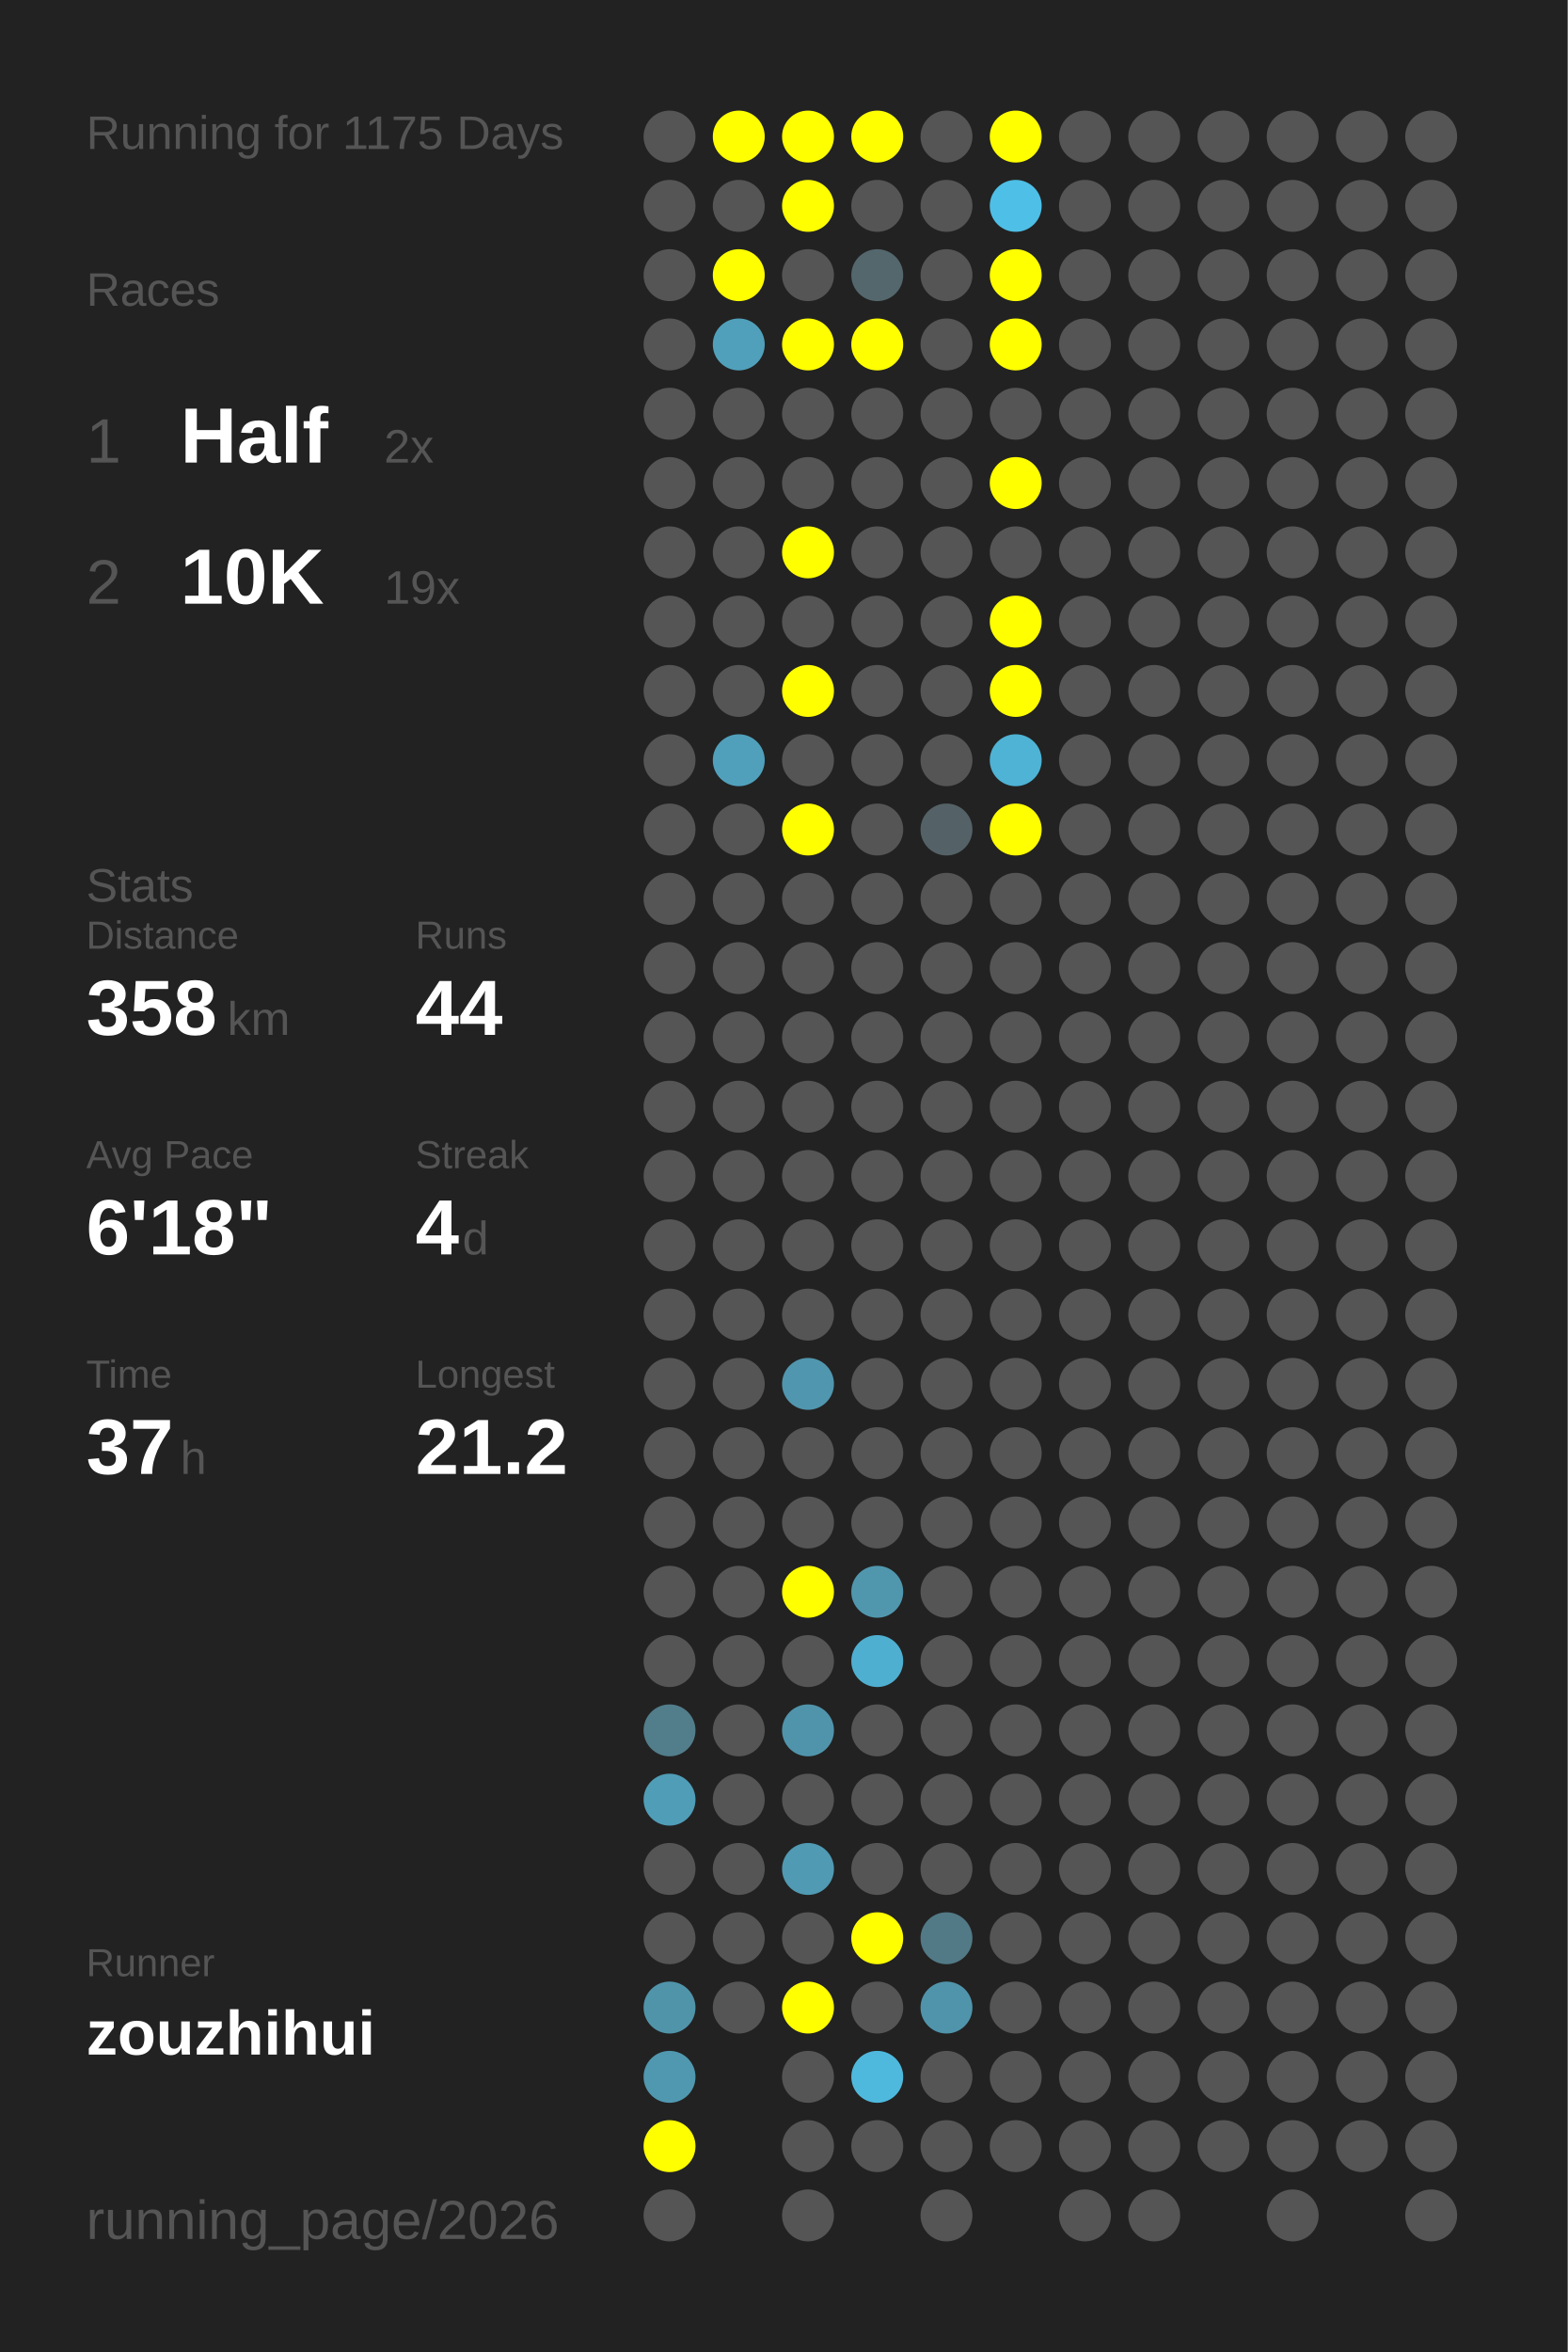
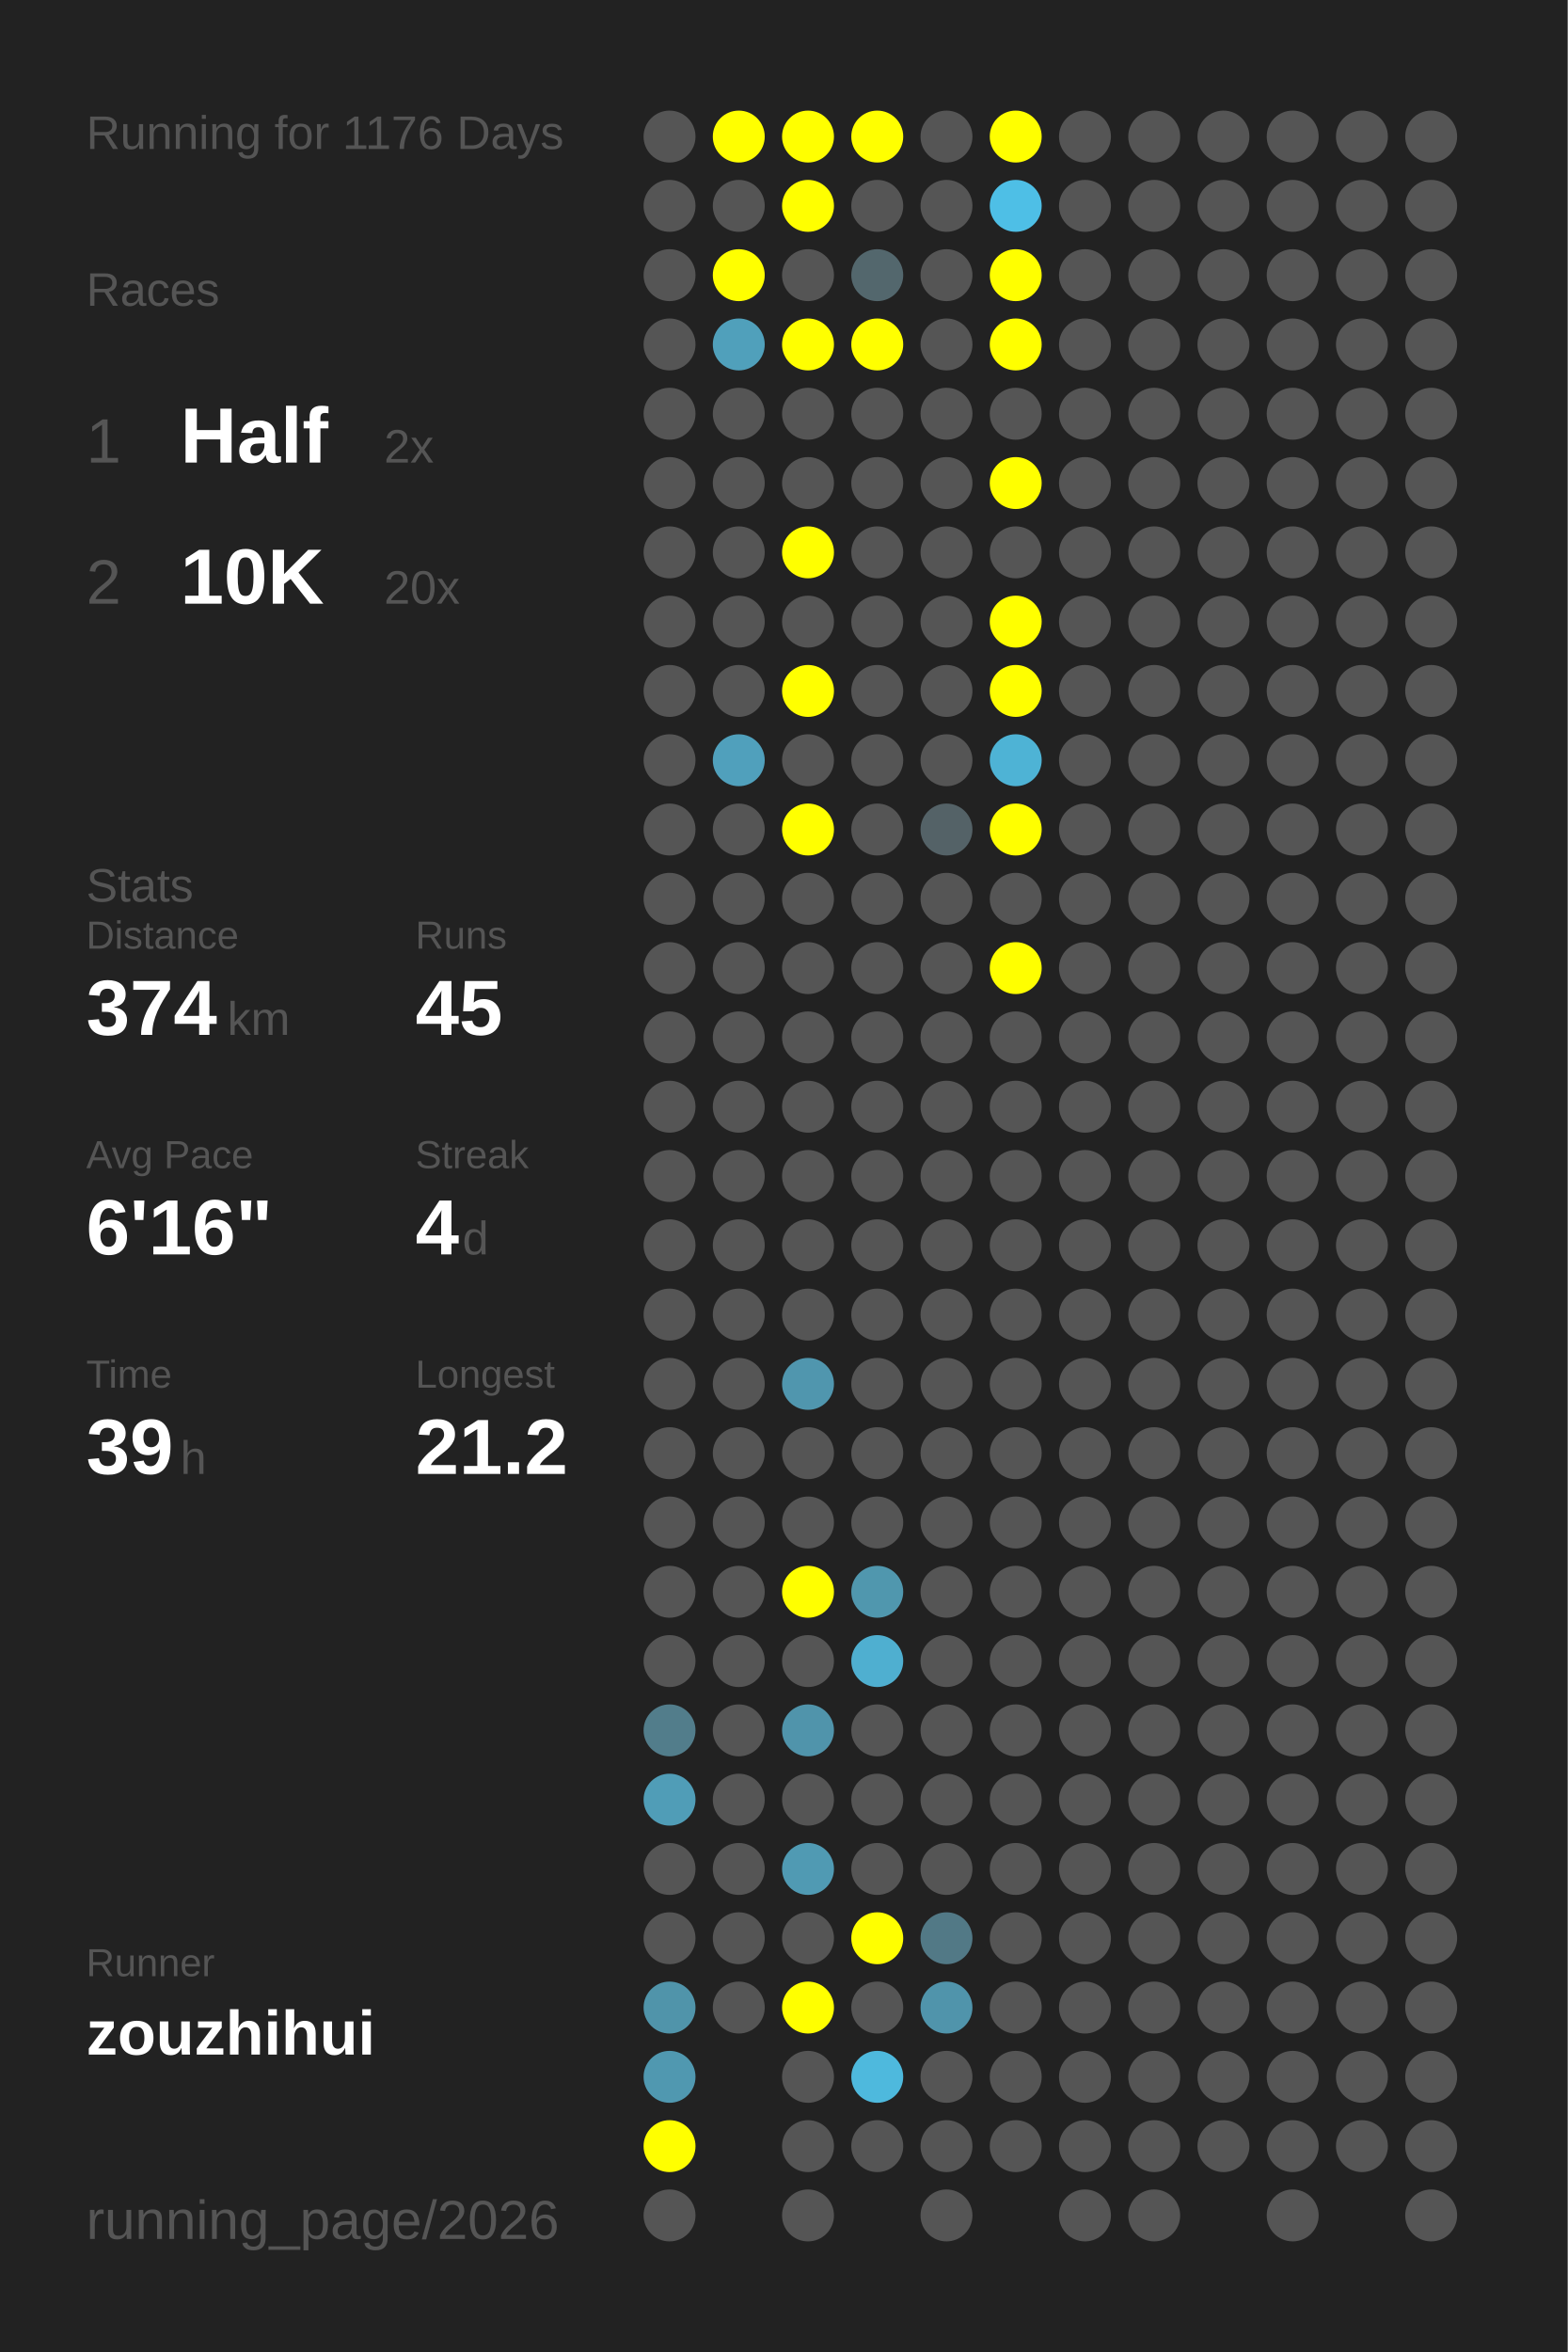
<svg xmlns="http://www.w3.org/2000/svg" baseProfile="full" height="300mm" version="1.1" viewBox="0,0,200,300" width="200mm">
  <defs />
  <rect fill="#222222" height="300" width="200" x="0" y="0" />
-   <text fill="#555555" style="font-size:6px; font-family:Arial;" x="11" y="19">Running for 1175 Days</text>
+   <text fill="#555555" style="font-size:6px; font-family:Arial;" x="11" y="19">Running for 1176 Days</text>
  <text fill="#555555" style="font-size:6px; font-family:Arial;" x="11" y="39">Races</text>
  <text fill="#555555" style="font-size:8px; font-family:Arial;" x="11" y="59">1</text>
  <text fill="#FFFFFF" style="font-size:10px; font-family:Arial; font-weight:bold;" x="23" y="59">Half</text>
  <text fill="#555555" style="font-size:6px; font-family:Arial;" x="49" y="59">2x</text>
  <text fill="#555555" style="font-size:8px; font-family:Arial;" x="11" y="77">2</text>
  <text fill="#FFFFFF" style="font-size:10px; font-family:Arial; font-weight:bold;" x="23" y="77">10K</text>
-   <text fill="#555555" style="font-size:6px; font-family:Arial;" x="49" y="77">19x</text>
+   <text fill="#555555" style="font-size:6px; font-family:Arial;" x="49" y="77">20x</text>
  <text fill="#555555" style="font-size:6px; font-family:Arial;" x="11" y="115">Stats</text>
  <text fill="#555555" style="font-size:5px; font-family:Arial;" x="11" y="121">Distance</text>
-   <text fill="#FFFFFF" style="font-size:10px; font-family:Arial; font-weight:bold;" x="11" y="132">358</text>
+   <text fill="#FFFFFF" style="font-size:10px; font-family:Arial; font-weight:bold;" x="11" y="132">374</text>
  <text fill="#555555" style="font-size:6px; font-family:Arial;" x="29" y="132">km</text>
  <text fill="#555555" style="font-size:5px; font-family:Arial;" x="53" y="121">Runs</text>
-   <text fill="#FFFFFF" style="font-size:10px; font-family:Arial; font-weight:bold;" x="53" y="132">44</text>
+   <text fill="#FFFFFF" style="font-size:10px; font-family:Arial; font-weight:bold;" x="53" y="132">45</text>
  <text fill="#555555" style="font-size:5px; font-family:Arial;" x="11" y="149">Avg Pace</text>
-   <text fill="#FFFFFF" style="font-size:10px; font-family:Arial; font-weight:bold;" x="11" y="160">6'18"</text>
+   <text fill="#FFFFFF" style="font-size:10px; font-family:Arial; font-weight:bold;" x="11" y="160">6'16"</text>
  <text fill="#555555" style="font-size:5px; font-family:Arial;" x="53" y="149">Streak</text>
  <text fill="#FFFFFF" style="font-size:10px; font-family:Arial; font-weight:bold;" x="53" y="160">4</text>
  <text fill="#555555" style="font-size:6px; font-family:Arial;" x="59" y="160">d</text>
  <text fill="#555555" style="font-size:5px; font-family:Arial;" x="11" y="177">Time</text>
-   <text fill="#FFFFFF" style="font-size:10px; font-family:Arial; font-weight:bold;" x="11" y="188">37</text>
+   <text fill="#FFFFFF" style="font-size:10px; font-family:Arial; font-weight:bold;" x="11" y="188">39</text>
  <text fill="#555555" style="font-size:6px; font-family:Arial;" x="23" y="188">h</text>
  <text fill="#555555" style="font-size:5px; font-family:Arial;" x="53" y="177">Longest</text>
  <text fill="#FFFFFF" style="font-size:10px; font-family:Arial; font-weight:bold;" x="53" y="188">21.2</text>
  <text fill="#555555" style="font-size:5px; font-family:Arial;" x="11" y="252.065">Runner</text>
  <text fill="#FFFFFF" style="font-size:8px; font-family:Arial; font-weight:bold;" x="11" y="262.065">zouzhihui</text>
  <text fill="#555555" style="font-size:7px; font-family:Arial;" x="11" y="285.581">running_page/2026</text>
  <circle cx="85.417" cy="17.419" fill="#555555" r="3.312" />
  <circle cx="85.417" cy="26.258" fill="#555555" r="3.312" />
  <circle cx="85.417" cy="35.097" fill="#555555" r="3.312" />
  <circle cx="85.417" cy="43.935" fill="#555555" r="3.312" />
  <circle cx="85.417" cy="52.774" fill="#555555" r="3.312" />
  <circle cx="85.417" cy="61.613" fill="#555555" r="3.312" />
  <circle cx="85.417" cy="70.452" fill="#555555" r="3.312" />
  <circle cx="85.417" cy="79.29" fill="#555555" r="3.312" />
  <circle cx="85.417" cy="88.129" fill="#555555" r="3.312" />
  <circle cx="85.417" cy="96.968" fill="#555555" r="3.312" />
  <circle cx="85.417" cy="105.806" fill="#555555" r="3.312" />
  <circle cx="85.417" cy="114.645" fill="#555555" r="3.312" />
  <circle cx="85.417" cy="123.484" fill="#555555" r="3.312" />
  <circle cx="85.417" cy="132.323" fill="#555555" r="3.312" />
  <circle cx="85.417" cy="141.161" fill="#555555" r="3.312" />
  <circle cx="85.417" cy="150" fill="#555555" r="3.312" />
  <circle cx="85.417" cy="158.839" fill="#555555" r="3.312" />
  <circle cx="85.417" cy="167.677" fill="#555555" r="3.312" />
  <circle cx="85.417" cy="176.516" fill="#555555" r="3.312" />
  <circle cx="85.417" cy="185.355" fill="#555555" r="3.312" />
  <circle cx="85.417" cy="194.194" fill="#555555" r="3.312" />
  <circle cx="85.417" cy="203.032" fill="#555555" r="3.312" />
  <circle cx="85.417" cy="211.871" fill="#555555" r="3.312" />
  <circle cx="85.417" cy="220.71" fill="#527d8b" r="3.312" />
  <circle cx="85.417" cy="229.548" fill="#509db7" r="3.312" />
  <circle cx="85.417" cy="238.387" fill="#555555" r="3.312" />
  <circle cx="85.417" cy="247.226" fill="#555555" r="3.312" />
  <circle cx="85.417" cy="256.065" fill="#5094aa" r="3.312" />
  <circle cx="85.417" cy="264.903" fill="#5098b0" r="3.312" />
  <circle cx="85.417" cy="273.742" fill="#FFFF00" r="3.312" />
  <circle cx="85.417" cy="282.581" fill="#555555" r="3.312" />
  <circle cx="94.25" cy="17.419" fill="#FFFF00" r="3.312" />
  <circle cx="94.25" cy="26.258" fill="#555555" r="3.312" />
  <circle cx="94.25" cy="35.097" fill="#FFFF00" r="3.312" />
  <circle cx="94.25" cy="43.935" fill="#50a0bb" r="3.312" />
  <circle cx="94.25" cy="52.774" fill="#555555" r="3.312" />
  <circle cx="94.25" cy="61.613" fill="#555555" r="3.312" />
  <circle cx="94.25" cy="70.452" fill="#555555" r="3.312" />
  <circle cx="94.25" cy="79.29" fill="#555555" r="3.312" />
  <circle cx="94.25" cy="88.129" fill="#555555" r="3.312" />
  <circle cx="94.25" cy="96.968" fill="#50a0bc" r="3.312" />
  <circle cx="94.25" cy="105.806" fill="#555555" r="3.312" />
  <circle cx="94.25" cy="114.645" fill="#555555" r="3.312" />
  <circle cx="94.25" cy="123.484" fill="#555555" r="3.312" />
  <circle cx="94.25" cy="132.323" fill="#555555" r="3.312" />
  <circle cx="94.25" cy="141.161" fill="#555555" r="3.312" />
  <circle cx="94.25" cy="150" fill="#555555" r="3.312" />
  <circle cx="94.25" cy="158.839" fill="#555555" r="3.312" />
  <circle cx="94.25" cy="167.677" fill="#555555" r="3.312" />
  <circle cx="94.25" cy="176.516" fill="#555555" r="3.312" />
  <circle cx="94.25" cy="185.355" fill="#555555" r="3.312" />
  <circle cx="94.25" cy="194.194" fill="#555555" r="3.312" />
  <circle cx="94.25" cy="203.032" fill="#555555" r="3.312" />
  <circle cx="94.25" cy="211.871" fill="#555555" r="3.312" />
  <circle cx="94.25" cy="220.71" fill="#555555" r="3.312" />
  <circle cx="94.25" cy="229.548" fill="#555555" r="3.312" />
  <circle cx="94.25" cy="238.387" fill="#555555" r="3.312" />
  <circle cx="94.25" cy="247.226" fill="#555555" r="3.312" />
  <circle cx="94.25" cy="256.065" fill="#555555" r="3.312" />
  <circle cx="103.083" cy="17.419" fill="#FFFF00" r="3.312" />
  <circle cx="103.083" cy="26.258" fill="#FFFF00" r="3.312" />
  <circle cx="103.083" cy="35.097" fill="#555555" r="3.312" />
  <circle cx="103.083" cy="43.935" fill="#FFFF00" r="3.312" />
  <circle cx="103.083" cy="52.774" fill="#555555" r="3.312" />
  <circle cx="103.083" cy="61.613" fill="#555555" r="3.312" />
  <circle cx="103.083" cy="70.452" fill="#FFFF00" r="3.312" />
  <circle cx="103.083" cy="79.29" fill="#555555" r="3.312" />
  <circle cx="103.083" cy="88.129" fill="#FFFF00" r="3.312" />
  <circle cx="103.083" cy="96.968" fill="#555555" r="3.312" />
  <circle cx="103.083" cy="105.806" fill="#FFFF00" r="3.312" />
  <circle cx="103.083" cy="114.645" fill="#555555" r="3.312" />
  <circle cx="103.083" cy="123.484" fill="#555555" r="3.312" />
  <circle cx="103.083" cy="132.323" fill="#555555" r="3.312" />
  <circle cx="103.083" cy="141.161" fill="#555555" r="3.312" />
  <circle cx="103.083" cy="150" fill="#555555" r="3.312" />
  <circle cx="103.083" cy="158.839" fill="#555555" r="3.312" />
  <circle cx="103.083" cy="167.677" fill="#555555" r="3.312" />
  <circle cx="103.083" cy="176.516" fill="#5096ae" r="3.312" />
  <circle cx="103.083" cy="185.355" fill="#555555" r="3.312" />
  <circle cx="103.083" cy="194.194" fill="#555555" r="3.312" />
  <circle cx="103.083" cy="203.032" fill="#FFFF00" r="3.312" />
  <circle cx="103.083" cy="211.871" fill="#555555" r="3.312" />
  <circle cx="103.083" cy="220.71" fill="#5094ab" r="3.312" />
  <circle cx="103.083" cy="229.548" fill="#555555" r="3.312" />
  <circle cx="103.083" cy="238.387" fill="#509ab3" r="3.312" />
  <circle cx="103.083" cy="247.226" fill="#555555" r="3.312" />
  <circle cx="103.083" cy="256.065" fill="#FFFF00" r="3.312" />
  <circle cx="103.083" cy="264.903" fill="#555555" r="3.312" />
  <circle cx="103.083" cy="273.742" fill="#555555" r="3.312" />
  <circle cx="103.083" cy="282.581" fill="#555555" r="3.312" />
  <circle cx="111.917" cy="17.419" fill="#FFFF00" r="3.312" />
  <circle cx="111.917" cy="26.258" fill="#555555" r="3.312" />
  <circle cx="111.917" cy="35.097" fill="#53676d" r="3.312" />
  <circle cx="111.917" cy="43.935" fill="#FFFF00" r="3.312" />
  <circle cx="111.917" cy="52.774" fill="#555555" r="3.312" />
  <circle cx="111.917" cy="61.613" fill="#555555" r="3.312" />
  <circle cx="111.917" cy="70.452" fill="#555555" r="3.312" />
  <circle cx="111.917" cy="79.29" fill="#555555" r="3.312" />
  <circle cx="111.917" cy="88.129" fill="#555555" r="3.312" />
  <circle cx="111.917" cy="96.968" fill="#555555" r="3.312" />
  <circle cx="111.917" cy="105.806" fill="#555555" r="3.312" />
  <circle cx="111.917" cy="114.645" fill="#555555" r="3.312" />
  <circle cx="111.917" cy="123.484" fill="#555555" r="3.312" />
  <circle cx="111.917" cy="132.323" fill="#555555" r="3.312" />
  <circle cx="111.917" cy="141.161" fill="#555555" r="3.312" />
  <circle cx="111.917" cy="150" fill="#555555" r="3.312" />
  <circle cx="111.917" cy="158.839" fill="#555555" r="3.312" />
  <circle cx="111.917" cy="167.677" fill="#555555" r="3.312" />
  <circle cx="111.917" cy="176.516" fill="#555555" r="3.312" />
  <circle cx="111.917" cy="185.355" fill="#555555" r="3.312" />
  <circle cx="111.917" cy="194.194" fill="#555555" r="3.312" />
  <circle cx="111.917" cy="203.032" fill="#5097ae" r="3.312" />
  <circle cx="111.917" cy="211.871" fill="#4fafd0" r="3.312" />
  <circle cx="111.917" cy="220.71" fill="#555555" r="3.312" />
  <circle cx="111.917" cy="229.548" fill="#555555" r="3.312" />
  <circle cx="111.917" cy="238.387" fill="#555555" r="3.312" />
  <circle cx="111.917" cy="247.226" fill="#FFFF00" r="3.312" />
  <circle cx="111.917" cy="256.065" fill="#555555" r="3.312" />
  <circle cx="111.917" cy="264.903" fill="#4eb9dd" r="3.312" />
  <circle cx="111.917" cy="273.742" fill="#555555" r="3.312" />
  <circle cx="120.75" cy="17.419" fill="#555555" r="3.312" />
  <circle cx="120.75" cy="26.258" fill="#555555" r="3.312" />
  <circle cx="120.75" cy="35.097" fill="#555555" r="3.312" />
  <circle cx="120.75" cy="43.935" fill="#555555" r="3.312" />
  <circle cx="120.75" cy="52.774" fill="#555555" r="3.312" />
  <circle cx="120.75" cy="61.613" fill="#555555" r="3.312" />
  <circle cx="120.75" cy="70.452" fill="#555555" r="3.312" />
  <circle cx="120.75" cy="79.29" fill="#555555" r="3.312" />
  <circle cx="120.75" cy="88.129" fill="#555555" r="3.312" />
  <circle cx="120.75" cy="96.968" fill="#555555" r="3.312" />
  <circle cx="120.75" cy="105.806" fill="#546267" r="3.312" />
  <circle cx="120.75" cy="114.645" fill="#555555" r="3.312" />
  <circle cx="120.75" cy="123.484" fill="#555555" r="3.312" />
  <circle cx="120.75" cy="132.323" fill="#555555" r="3.312" />
  <circle cx="120.75" cy="141.161" fill="#555555" r="3.312" />
  <circle cx="120.75" cy="150" fill="#555555" r="3.312" />
  <circle cx="120.75" cy="158.839" fill="#555555" r="3.312" />
  <circle cx="120.75" cy="167.677" fill="#555555" r="3.312" />
  <circle cx="120.75" cy="176.516" fill="#555555" r="3.312" />
  <circle cx="120.75" cy="185.355" fill="#555555" r="3.312" />
  <circle cx="120.75" cy="194.194" fill="#555555" r="3.312" />
  <circle cx="120.75" cy="203.032" fill="#555555" r="3.312" />
  <circle cx="120.75" cy="211.871" fill="#555555" r="3.312" />
  <circle cx="120.75" cy="220.71" fill="#555555" r="3.312" />
  <circle cx="120.75" cy="229.548" fill="#555555" r="3.312" />
  <circle cx="120.75" cy="238.387" fill="#555555" r="3.312" />
  <circle cx="120.75" cy="247.226" fill="#527986" r="3.312" />
  <circle cx="120.75" cy="256.065" fill="#5094ab" r="3.312" />
  <circle cx="120.75" cy="264.903" fill="#555555" r="3.312" />
  <circle cx="120.75" cy="273.742" fill="#555555" r="3.312" />
  <circle cx="120.75" cy="282.581" fill="#555555" r="3.312" />
  <circle cx="129.583" cy="17.419" fill="#FFFF00" r="3.312" />
  <circle cx="129.583" cy="26.258" fill="#4ebfe6" r="3.312" />
  <circle cx="129.583" cy="35.097" fill="#FFFF00" r="3.312" />
  <circle cx="129.583" cy="43.935" fill="#FFFF00" r="3.312" />
  <circle cx="129.583" cy="52.774" fill="#555555" r="3.312" />
  <circle cx="129.583" cy="61.613" fill="#FFFF00" r="3.312" />
  <circle cx="129.583" cy="70.452" fill="#555555" r="3.312" />
  <circle cx="129.583" cy="79.29" fill="#FFFF00" r="3.312" />
  <circle cx="129.583" cy="88.129" fill="#FFFF00" r="3.312" />
  <circle cx="129.583" cy="96.968" fill="#4eb3d5" r="3.312" />
  <circle cx="129.583" cy="105.806" fill="#FFFF00" r="3.312" />
  <circle cx="129.583" cy="114.645" fill="#555555" r="3.312" />
-   <circle cx="129.583" cy="123.484" fill="#555555" r="3.312" />
+   <circle cx="129.583" cy="123.484" fill="#FFFF00" r="3.312" />
  <circle cx="129.583" cy="132.323" fill="#555555" r="3.312" />
  <circle cx="129.583" cy="141.161" fill="#555555" r="3.312" />
  <circle cx="129.583" cy="150" fill="#555555" r="3.312" />
  <circle cx="129.583" cy="158.839" fill="#555555" r="3.312" />
  <circle cx="129.583" cy="167.677" fill="#555555" r="3.312" />
  <circle cx="129.583" cy="176.516" fill="#555555" r="3.312" />
  <circle cx="129.583" cy="185.355" fill="#555555" r="3.312" />
  <circle cx="129.583" cy="194.194" fill="#555555" r="3.312" />
  <circle cx="129.583" cy="203.032" fill="#555555" r="3.312" />
  <circle cx="129.583" cy="211.871" fill="#555555" r="3.312" />
  <circle cx="129.583" cy="220.71" fill="#555555" r="3.312" />
  <circle cx="129.583" cy="229.548" fill="#555555" r="3.312" />
  <circle cx="129.583" cy="238.387" fill="#555555" r="3.312" />
  <circle cx="129.583" cy="247.226" fill="#555555" r="3.312" />
  <circle cx="129.583" cy="256.065" fill="#555555" r="3.312" />
  <circle cx="129.583" cy="264.903" fill="#555555" r="3.312" />
  <circle cx="129.583" cy="273.742" fill="#555555" r="3.312" />
  <circle cx="138.417" cy="17.419" fill="#555555" r="3.312" />
  <circle cx="138.417" cy="26.258" fill="#555555" r="3.312" />
  <circle cx="138.417" cy="35.097" fill="#555555" r="3.312" />
  <circle cx="138.417" cy="43.935" fill="#555555" r="3.312" />
  <circle cx="138.417" cy="52.774" fill="#555555" r="3.312" />
  <circle cx="138.417" cy="61.613" fill="#555555" r="3.312" />
  <circle cx="138.417" cy="70.452" fill="#555555" r="3.312" />
  <circle cx="138.417" cy="79.29" fill="#555555" r="3.312" />
  <circle cx="138.417" cy="88.129" fill="#555555" r="3.312" />
  <circle cx="138.417" cy="96.968" fill="#555555" r="3.312" />
  <circle cx="138.417" cy="105.806" fill="#555555" r="3.312" />
  <circle cx="138.417" cy="114.645" fill="#555555" r="3.312" />
  <circle cx="138.417" cy="123.484" fill="#555555" r="3.312" />
  <circle cx="138.417" cy="132.323" fill="#555555" r="3.312" />
  <circle cx="138.417" cy="141.161" fill="#555555" r="3.312" />
  <circle cx="138.417" cy="150" fill="#555555" r="3.312" />
  <circle cx="138.417" cy="158.839" fill="#555555" r="3.312" />
  <circle cx="138.417" cy="167.677" fill="#555555" r="3.312" />
  <circle cx="138.417" cy="176.516" fill="#555555" r="3.312" />
  <circle cx="138.417" cy="185.355" fill="#555555" r="3.312" />
  <circle cx="138.417" cy="194.194" fill="#555555" r="3.312" />
  <circle cx="138.417" cy="203.032" fill="#555555" r="3.312" />
  <circle cx="138.417" cy="211.871" fill="#555555" r="3.312" />
  <circle cx="138.417" cy="220.71" fill="#555555" r="3.312" />
  <circle cx="138.417" cy="229.548" fill="#555555" r="3.312" />
  <circle cx="138.417" cy="238.387" fill="#555555" r="3.312" />
  <circle cx="138.417" cy="247.226" fill="#555555" r="3.312" />
  <circle cx="138.417" cy="256.065" fill="#555555" r="3.312" />
  <circle cx="138.417" cy="264.903" fill="#555555" r="3.312" />
  <circle cx="138.417" cy="273.742" fill="#555555" r="3.312" />
  <circle cx="138.417" cy="282.581" fill="#555555" r="3.312" />
  <circle cx="147.25" cy="17.419" fill="#555555" r="3.312" />
  <circle cx="147.25" cy="26.258" fill="#555555" r="3.312" />
  <circle cx="147.25" cy="35.097" fill="#555555" r="3.312" />
  <circle cx="147.25" cy="43.935" fill="#555555" r="3.312" />
  <circle cx="147.25" cy="52.774" fill="#555555" r="3.312" />
  <circle cx="147.25" cy="61.613" fill="#555555" r="3.312" />
  <circle cx="147.25" cy="70.452" fill="#555555" r="3.312" />
  <circle cx="147.25" cy="79.29" fill="#555555" r="3.312" />
  <circle cx="147.25" cy="88.129" fill="#555555" r="3.312" />
  <circle cx="147.25" cy="96.968" fill="#555555" r="3.312" />
  <circle cx="147.25" cy="105.806" fill="#555555" r="3.312" />
  <circle cx="147.25" cy="114.645" fill="#555555" r="3.312" />
  <circle cx="147.25" cy="123.484" fill="#555555" r="3.312" />
  <circle cx="147.25" cy="132.323" fill="#555555" r="3.312" />
  <circle cx="147.25" cy="141.161" fill="#555555" r="3.312" />
  <circle cx="147.25" cy="150" fill="#555555" r="3.312" />
  <circle cx="147.25" cy="158.839" fill="#555555" r="3.312" />
  <circle cx="147.25" cy="167.677" fill="#555555" r="3.312" />
  <circle cx="147.25" cy="176.516" fill="#555555" r="3.312" />
  <circle cx="147.25" cy="185.355" fill="#555555" r="3.312" />
  <circle cx="147.25" cy="194.194" fill="#555555" r="3.312" />
  <circle cx="147.25" cy="203.032" fill="#555555" r="3.312" />
  <circle cx="147.25" cy="211.871" fill="#555555" r="3.312" />
  <circle cx="147.25" cy="220.71" fill="#555555" r="3.312" />
  <circle cx="147.25" cy="229.548" fill="#555555" r="3.312" />
  <circle cx="147.25" cy="238.387" fill="#555555" r="3.312" />
  <circle cx="147.25" cy="247.226" fill="#555555" r="3.312" />
  <circle cx="147.25" cy="256.065" fill="#555555" r="3.312" />
  <circle cx="147.25" cy="264.903" fill="#555555" r="3.312" />
  <circle cx="147.25" cy="273.742" fill="#555555" r="3.312" />
  <circle cx="147.25" cy="282.581" fill="#555555" r="3.312" />
  <circle cx="156.083" cy="17.419" fill="#555555" r="3.312" />
  <circle cx="156.083" cy="26.258" fill="#555555" r="3.312" />
  <circle cx="156.083" cy="35.097" fill="#555555" r="3.312" />
  <circle cx="156.083" cy="43.935" fill="#555555" r="3.312" />
  <circle cx="156.083" cy="52.774" fill="#555555" r="3.312" />
  <circle cx="156.083" cy="61.613" fill="#555555" r="3.312" />
  <circle cx="156.083" cy="70.452" fill="#555555" r="3.312" />
  <circle cx="156.083" cy="79.29" fill="#555555" r="3.312" />
  <circle cx="156.083" cy="88.129" fill="#555555" r="3.312" />
  <circle cx="156.083" cy="96.968" fill="#555555" r="3.312" />
  <circle cx="156.083" cy="105.806" fill="#555555" r="3.312" />
  <circle cx="156.083" cy="114.645" fill="#555555" r="3.312" />
  <circle cx="156.083" cy="123.484" fill="#555555" r="3.312" />
  <circle cx="156.083" cy="132.323" fill="#555555" r="3.312" />
  <circle cx="156.083" cy="141.161" fill="#555555" r="3.312" />
  <circle cx="156.083" cy="150" fill="#555555" r="3.312" />
  <circle cx="156.083" cy="158.839" fill="#555555" r="3.312" />
  <circle cx="156.083" cy="167.677" fill="#555555" r="3.312" />
  <circle cx="156.083" cy="176.516" fill="#555555" r="3.312" />
  <circle cx="156.083" cy="185.355" fill="#555555" r="3.312" />
  <circle cx="156.083" cy="194.194" fill="#555555" r="3.312" />
  <circle cx="156.083" cy="203.032" fill="#555555" r="3.312" />
  <circle cx="156.083" cy="211.871" fill="#555555" r="3.312" />
  <circle cx="156.083" cy="220.71" fill="#555555" r="3.312" />
  <circle cx="156.083" cy="229.548" fill="#555555" r="3.312" />
  <circle cx="156.083" cy="238.387" fill="#555555" r="3.312" />
  <circle cx="156.083" cy="247.226" fill="#555555" r="3.312" />
  <circle cx="156.083" cy="256.065" fill="#555555" r="3.312" />
  <circle cx="156.083" cy="264.903" fill="#555555" r="3.312" />
  <circle cx="156.083" cy="273.742" fill="#555555" r="3.312" />
  <circle cx="164.917" cy="17.419" fill="#555555" r="3.312" />
  <circle cx="164.917" cy="26.258" fill="#555555" r="3.312" />
  <circle cx="164.917" cy="35.097" fill="#555555" r="3.312" />
  <circle cx="164.917" cy="43.935" fill="#555555" r="3.312" />
  <circle cx="164.917" cy="52.774" fill="#555555" r="3.312" />
  <circle cx="164.917" cy="61.613" fill="#555555" r="3.312" />
  <circle cx="164.917" cy="70.452" fill="#555555" r="3.312" />
  <circle cx="164.917" cy="79.29" fill="#555555" r="3.312" />
  <circle cx="164.917" cy="88.129" fill="#555555" r="3.312" />
  <circle cx="164.917" cy="96.968" fill="#555555" r="3.312" />
  <circle cx="164.917" cy="105.806" fill="#555555" r="3.312" />
  <circle cx="164.917" cy="114.645" fill="#555555" r="3.312" />
  <circle cx="164.917" cy="123.484" fill="#555555" r="3.312" />
  <circle cx="164.917" cy="132.323" fill="#555555" r="3.312" />
  <circle cx="164.917" cy="141.161" fill="#555555" r="3.312" />
  <circle cx="164.917" cy="150" fill="#555555" r="3.312" />
  <circle cx="164.917" cy="158.839" fill="#555555" r="3.312" />
  <circle cx="164.917" cy="167.677" fill="#555555" r="3.312" />
  <circle cx="164.917" cy="176.516" fill="#555555" r="3.312" />
  <circle cx="164.917" cy="185.355" fill="#555555" r="3.312" />
  <circle cx="164.917" cy="194.194" fill="#555555" r="3.312" />
  <circle cx="164.917" cy="203.032" fill="#555555" r="3.312" />
  <circle cx="164.917" cy="211.871" fill="#555555" r="3.312" />
  <circle cx="164.917" cy="220.71" fill="#555555" r="3.312" />
  <circle cx="164.917" cy="229.548" fill="#555555" r="3.312" />
  <circle cx="164.917" cy="238.387" fill="#555555" r="3.312" />
  <circle cx="164.917" cy="247.226" fill="#555555" r="3.312" />
  <circle cx="164.917" cy="256.065" fill="#555555" r="3.312" />
  <circle cx="164.917" cy="264.903" fill="#555555" r="3.312" />
  <circle cx="164.917" cy="273.742" fill="#555555" r="3.312" />
  <circle cx="164.917" cy="282.581" fill="#555555" r="3.312" />
  <circle cx="173.75" cy="17.419" fill="#555555" r="3.312" />
  <circle cx="173.75" cy="26.258" fill="#555555" r="3.312" />
  <circle cx="173.75" cy="35.097" fill="#555555" r="3.312" />
  <circle cx="173.75" cy="43.935" fill="#555555" r="3.312" />
  <circle cx="173.75" cy="52.774" fill="#555555" r="3.312" />
  <circle cx="173.75" cy="61.613" fill="#555555" r="3.312" />
  <circle cx="173.75" cy="70.452" fill="#555555" r="3.312" />
  <circle cx="173.75" cy="79.29" fill="#555555" r="3.312" />
  <circle cx="173.75" cy="88.129" fill="#555555" r="3.312" />
  <circle cx="173.75" cy="96.968" fill="#555555" r="3.312" />
  <circle cx="173.75" cy="105.806" fill="#555555" r="3.312" />
  <circle cx="173.75" cy="114.645" fill="#555555" r="3.312" />
  <circle cx="173.75" cy="123.484" fill="#555555" r="3.312" />
  <circle cx="173.75" cy="132.323" fill="#555555" r="3.312" />
  <circle cx="173.75" cy="141.161" fill="#555555" r="3.312" />
  <circle cx="173.75" cy="150" fill="#555555" r="3.312" />
  <circle cx="173.75" cy="158.839" fill="#555555" r="3.312" />
  <circle cx="173.75" cy="167.677" fill="#555555" r="3.312" />
  <circle cx="173.75" cy="176.516" fill="#555555" r="3.312" />
  <circle cx="173.75" cy="185.355" fill="#555555" r="3.312" />
  <circle cx="173.75" cy="194.194" fill="#555555" r="3.312" />
  <circle cx="173.75" cy="203.032" fill="#555555" r="3.312" />
  <circle cx="173.75" cy="211.871" fill="#555555" r="3.312" />
  <circle cx="173.75" cy="220.71" fill="#555555" r="3.312" />
  <circle cx="173.75" cy="229.548" fill="#555555" r="3.312" />
  <circle cx="173.75" cy="238.387" fill="#555555" r="3.312" />
  <circle cx="173.75" cy="247.226" fill="#555555" r="3.312" />
  <circle cx="173.75" cy="256.065" fill="#555555" r="3.312" />
  <circle cx="173.75" cy="264.903" fill="#555555" r="3.312" />
  <circle cx="173.75" cy="273.742" fill="#555555" r="3.312" />
  <circle cx="182.583" cy="17.419" fill="#555555" r="3.312" />
  <circle cx="182.583" cy="26.258" fill="#555555" r="3.312" />
  <circle cx="182.583" cy="35.097" fill="#555555" r="3.312" />
  <circle cx="182.583" cy="43.935" fill="#555555" r="3.312" />
  <circle cx="182.583" cy="52.774" fill="#555555" r="3.312" />
  <circle cx="182.583" cy="61.613" fill="#555555" r="3.312" />
  <circle cx="182.583" cy="70.452" fill="#555555" r="3.312" />
  <circle cx="182.583" cy="79.29" fill="#555555" r="3.312" />
  <circle cx="182.583" cy="88.129" fill="#555555" r="3.312" />
  <circle cx="182.583" cy="96.968" fill="#555555" r="3.312" />
  <circle cx="182.583" cy="105.806" fill="#555555" r="3.312" />
  <circle cx="182.583" cy="114.645" fill="#555555" r="3.312" />
  <circle cx="182.583" cy="123.484" fill="#555555" r="3.312" />
  <circle cx="182.583" cy="132.323" fill="#555555" r="3.312" />
  <circle cx="182.583" cy="141.161" fill="#555555" r="3.312" />
  <circle cx="182.583" cy="150" fill="#555555" r="3.312" />
  <circle cx="182.583" cy="158.839" fill="#555555" r="3.312" />
  <circle cx="182.583" cy="167.677" fill="#555555" r="3.312" />
  <circle cx="182.583" cy="176.516" fill="#555555" r="3.312" />
  <circle cx="182.583" cy="185.355" fill="#555555" r="3.312" />
  <circle cx="182.583" cy="194.194" fill="#555555" r="3.312" />
  <circle cx="182.583" cy="203.032" fill="#555555" r="3.312" />
  <circle cx="182.583" cy="211.871" fill="#555555" r="3.312" />
  <circle cx="182.583" cy="220.71" fill="#555555" r="3.312" />
  <circle cx="182.583" cy="229.548" fill="#555555" r="3.312" />
  <circle cx="182.583" cy="238.387" fill="#555555" r="3.312" />
  <circle cx="182.583" cy="247.226" fill="#555555" r="3.312" />
  <circle cx="182.583" cy="256.065" fill="#555555" r="3.312" />
  <circle cx="182.583" cy="264.903" fill="#555555" r="3.312" />
  <circle cx="182.583" cy="273.742" fill="#555555" r="3.312" />
  <circle cx="182.583" cy="282.581" fill="#555555" r="3.312" />
</svg>
